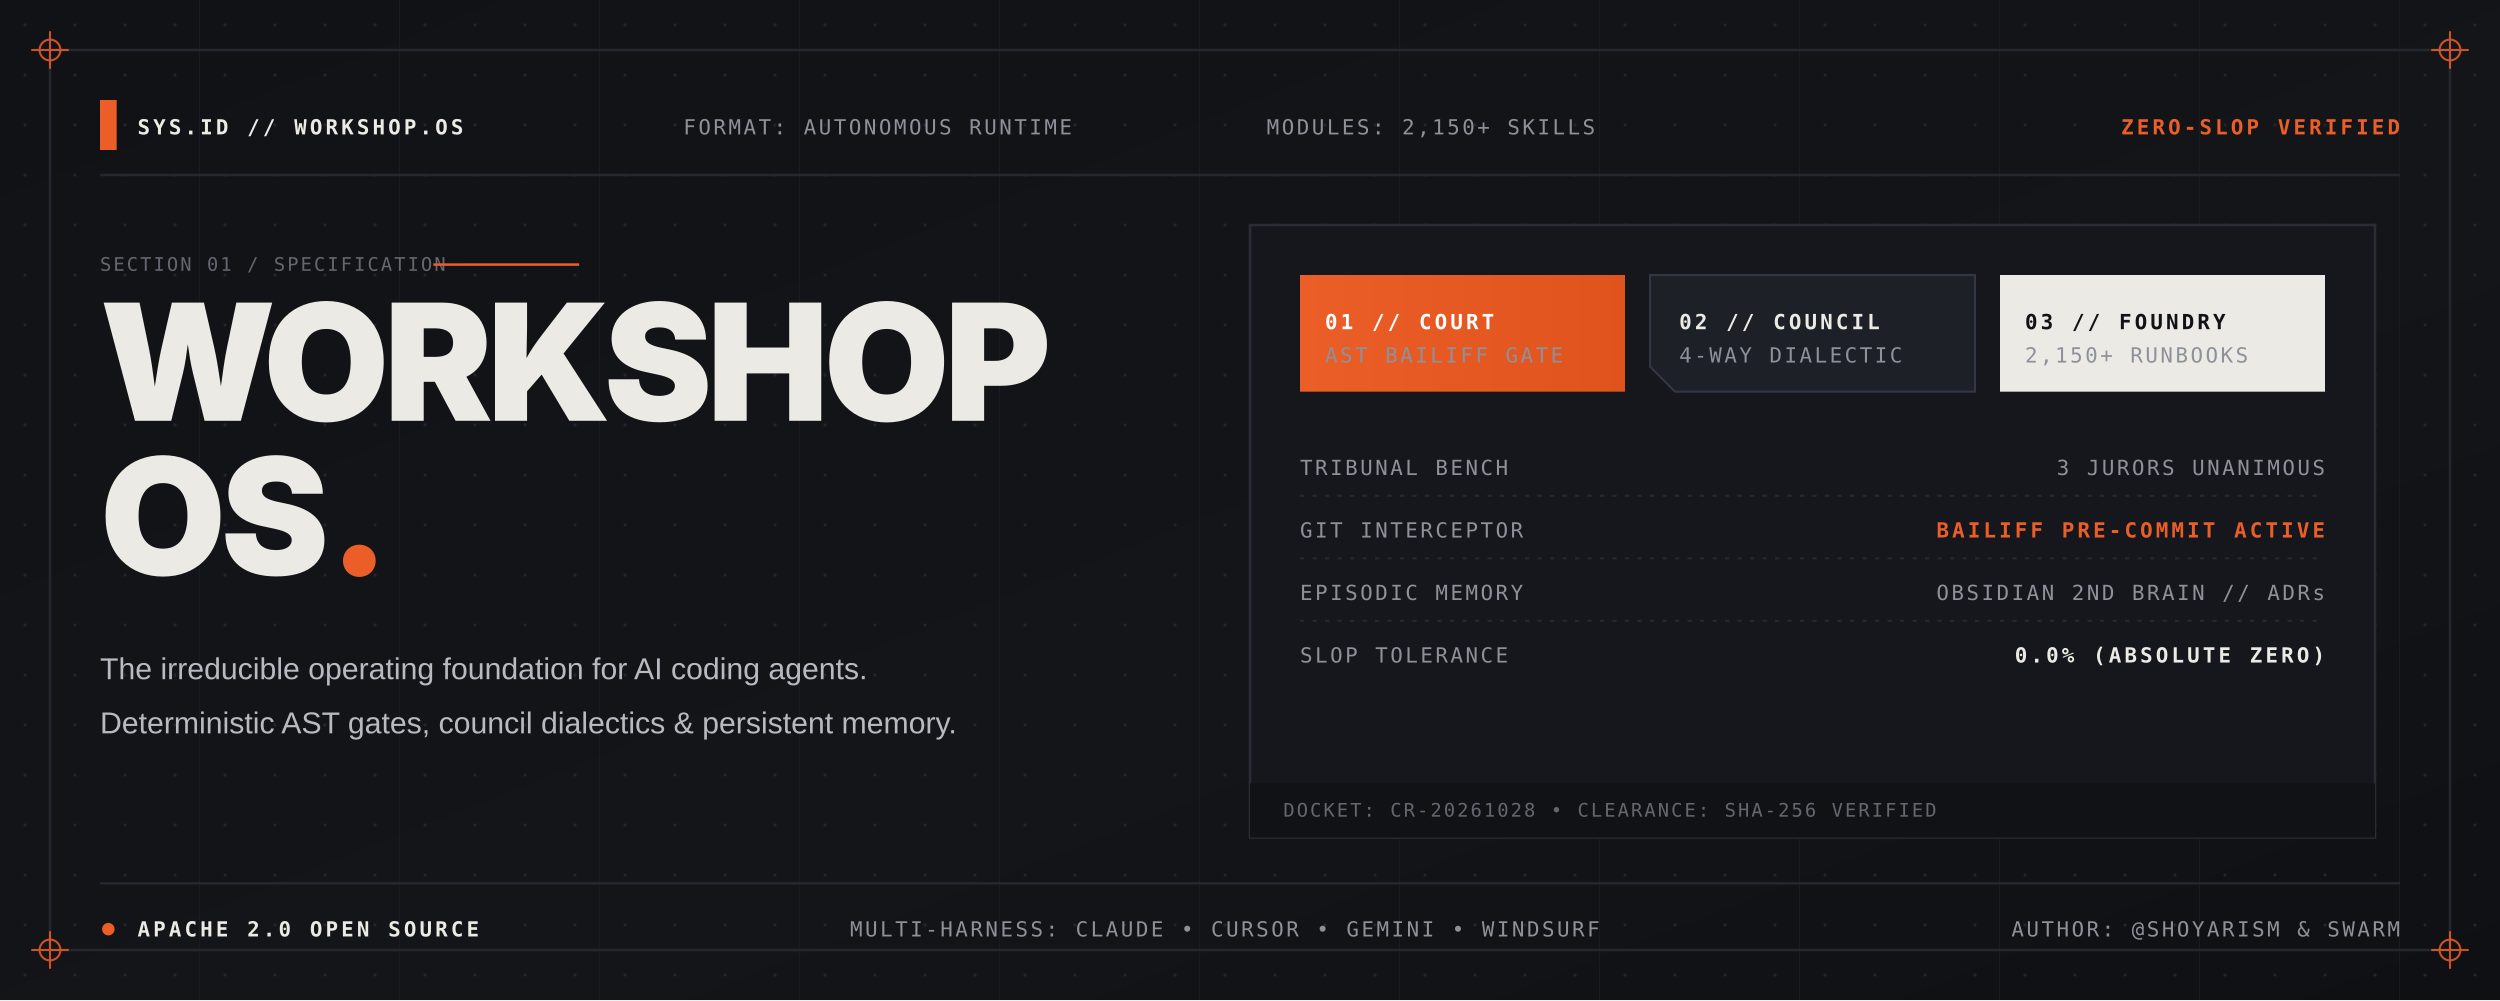
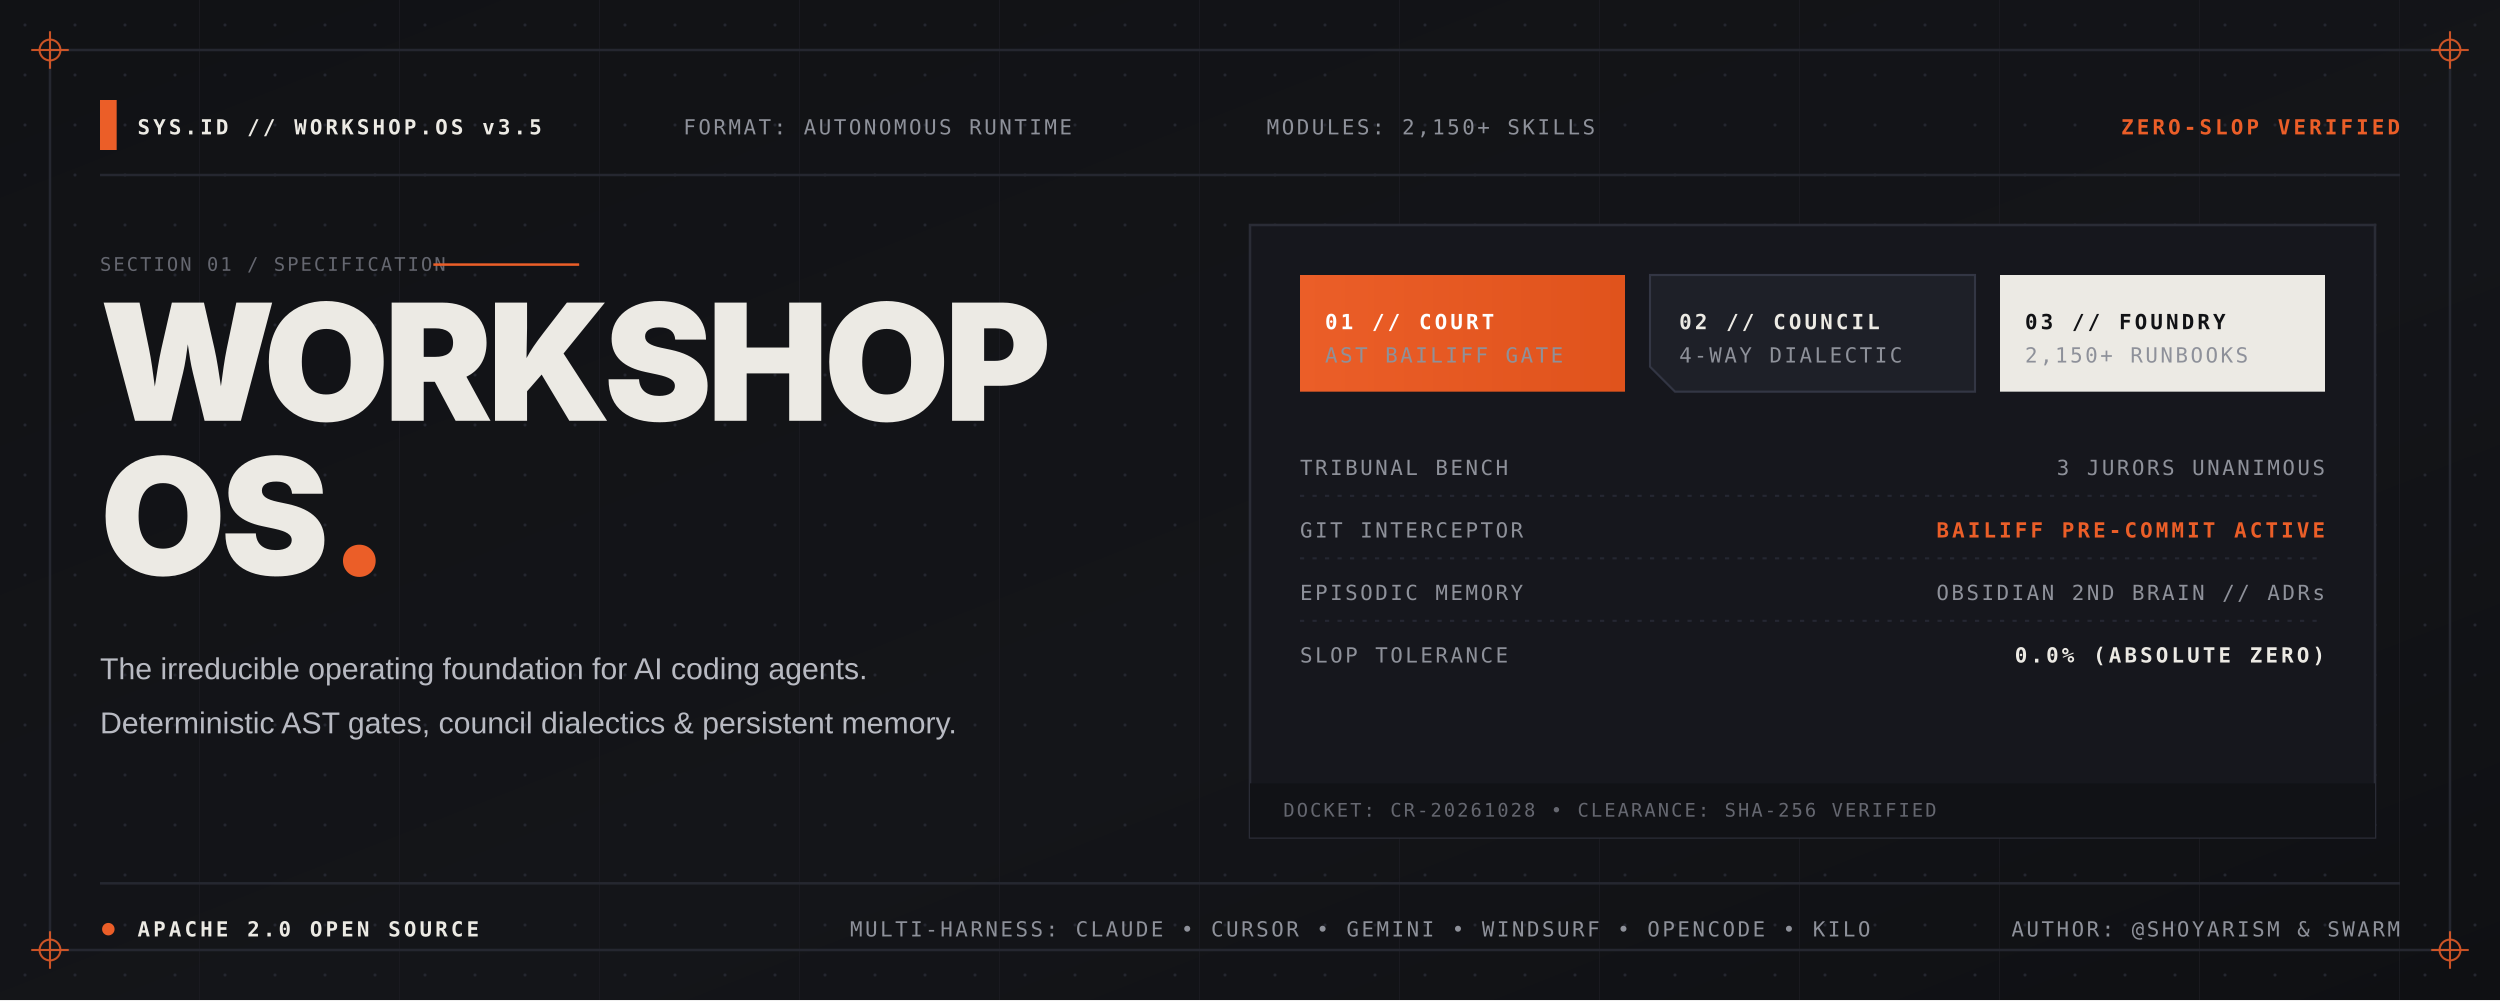
<svg xmlns="http://www.w3.org/2000/svg" viewBox="0 0 1200 480" width="100%" height="100%">
  <defs>
    <linearGradient id="ground" x1="0%" y1="0%" x2="100%" y2="100%">
      <stop offset="0%" stop-color="#111215" />
      <stop offset="60%" stop-color="#141519" />
      <stop offset="100%" stop-color="#0f1013" />
    </linearGradient>
    <linearGradient id="vermilion" x1="0%" y1="0%" x2="100%" y2="0%">
      <stop offset="0%" stop-color="#eb5e28" />
      <stop offset="100%" stop-color="#e0531c" />
    </linearGradient>
    <pattern id="modularGrid" width="24" height="24" patternUnits="userSpaceOnUse">
      <circle cx="12" cy="12" r="0.75" fill="#24262f" />
    </pattern>
    <pattern id="rulerLines" width="96" height="480" patternUnits="userSpaceOnUse">
      <line x1="96" y1="0" x2="96" y2="480" stroke="#1b1c22" stroke-width="0.8" />
    </pattern>
  </defs>
  <style>
    .te-display { font-family: -apple-system, BlinkMacSystemFont, "Helvetica Neue", "Arial Black", sans-serif; font-weight: 900; letter-spacing: -2.5px; fill: #eceae4; text-transform: uppercase; }
    .te-mono { font-family: "SF Mono", "Consolas", Menlo, monospace; font-size: 10px; letter-spacing: 1.2px; fill: #8e919a; }
    .te-mono-bold { font-family: "SF Mono", "Consolas", monospace; font-size: 10px; font-weight: 700; letter-spacing: 1.5px; }
    .te-body { font-family: -apple-system, BlinkMacSystemFont, "Helvetica Neue", Arial, sans-serif; font-weight: 400; font-size: 14.5px; fill: #b8bac2; line-height: 1.55; }
    .te-label { font-family: "SF Mono", monospace; font-size: 9px; letter-spacing: 1px; fill: #656770; text-transform: uppercase; }
  </style>
  <rect width="1200" height="480" fill="url(#ground)" />
  <rect width="1200" height="480" fill="url(#rulerLines)" />
  <rect width="1200" height="480" fill="url(#modularGrid)" />
  <rect x="24" y="24" width="1152" height="432" fill="none" stroke="#252730" stroke-width="1.2" />
  <g stroke="#eb5e28" stroke-width="1" opacity="0.85">
    <circle cx="24" cy="24" r="5" fill="none" />
    <line x1="15" y1="24" x2="33" y2="24" />
    <line x1="24" y1="15" x2="24" y2="33" />
    <circle cx="1176" cy="24" r="5" fill="none" />
    <line x1="1167" y1="24" x2="1185" y2="24" />
    <line x1="1176" y1="15" x2="1176" y2="33" />
    <circle cx="24" cy="456" r="5" fill="none" />
    <line x1="15" y1="456" x2="33" y2="456" />
    <line x1="24" y1="447" x2="24" y2="465" />
    <circle cx="1176" cy="456" r="5" fill="none" />
    <line x1="1167" y1="456" x2="1185" y2="456" />
    <line x1="1176" y1="447" x2="1176" y2="465" />
  </g>
  <g transform="translate(48, 48)">
    <rect width="8" height="24" fill="#eb5e28" />
-     <text x="18" y="16.5" class="te-mono-bold" fill="#eceae4">SYS.ID // WORKSHOP.OS</text>
+     <text x="18" y="16.5" class="te-mono-bold" fill="#eceae4">SYS.ID // WORKSHOP.OS v3.5</text>
    <text x="280" y="16.5" class="te-mono">FORMAT: AUTONOMOUS RUNTIME</text>
    <text x="560" y="16.5" class="te-mono">MODULES: 2,150+ SKILLS</text>
    <text x="1104" y="16.5" text-anchor="end" class="te-mono-bold" fill="#eb5e28">ZERO-SLOP VERIFIED</text>
  </g>
  <line x1="48" y1="84" x2="1152" y2="84" stroke="#252730" stroke-width="1.2" />
  <g transform="translate(48, 130)">
    <text x="0" y="0" class="te-label">SECTION 01 / SPECIFICATION</text>
    <line x1="160" y1="-3" x2="230" y2="-3" stroke="#eb5e28" stroke-width="1.2" />
    <text x="0" y="72" class="te-display" font-size="78">WORKSHOP</text>
    <text x="0" y="146" class="te-display" font-size="78" fill="#50535e">OS<tspan fill="#eb5e28">.</tspan>
    </text>
    <text x="0" y="196" class="te-body">The irreducible operating foundation for AI coding agents.</text>
    <text x="0" y="222" class="te-body" fill="#8e919a">Deterministic AST gates, council dialectics &amp; persistent memory.</text>
  </g>
  <g transform="translate(600, 108)">
    <rect width="540" height="294" fill="#16171d" stroke="#2a2c36" stroke-width="1.2" />
    <g transform="translate(24, 24)">
      <g transform="translate(0, 0)">
        <rect width="156" height="56" fill="url(#vermilion)" />
        <text x="12" y="26" class="te-mono-bold" fill="#ffffff" font-size="12">01 // COURT</text>
        <text x="12" y="42" class="te-mono" fill="#ffffff" font-size="8.5">AST BAILIFF GATE</text>
      </g>
      <g transform="translate(168, 0)">
        <polygon points="0,0 156,0 156,56 12,56 0,44" fill="#1e2028" stroke="#333644" stroke-width="1" />
        <text x="14" y="26" class="te-mono-bold" fill="#eceae4" font-size="12">02 // COUNCIL</text>
        <text x="14" y="42" class="te-mono" font-size="8.5">4-WAY DIALECTIC</text>
      </g>
      <g transform="translate(336, 0)">
        <rect width="156" height="56" fill="#eceae4" />
        <text x="12" y="26" class="te-mono-bold" fill="#111215" font-size="12">03 // FOUNDRY</text>
        <text x="12" y="42" class="te-mono" fill="#555760" font-size="8.5">2,150+ RUNBOOKS</text>
      </g>
      <g transform="translate(0, 80)">
        <text x="0" y="16" class="te-mono" fill="#eceae4">TRIBUNAL BENCH</text>
        <text x="492" y="16" text-anchor="end" class="te-mono">3 JURORS UNANIMOUS</text>
        <line x1="0" y1="26" x2="492" y2="26" stroke="#252732" stroke-dasharray="2 4" />
        <text x="0" y="46" class="te-mono" fill="#eceae4">GIT INTERCEPTOR</text>
        <text x="492" y="46" text-anchor="end" class="te-mono-bold" fill="#eb5e28">BAILIFF PRE-COMMIT ACTIVE</text>
        <line x1="0" y1="56" x2="492" y2="56" stroke="#252732" stroke-dasharray="2 4" />
        <text x="0" y="76" class="te-mono" fill="#eceae4">EPISODIC MEMORY</text>
        <text x="492" y="76" text-anchor="end" class="te-mono">OBSIDIAN 2ND BRAIN // ADRs</text>
        <line x1="0" y1="86" x2="492" y2="86" stroke="#252732" stroke-dasharray="2 4" />
        <text x="0" y="106" class="te-mono" fill="#eceae4">SLOP TOLERANCE</text>
        <text x="492" y="106" text-anchor="end" class="te-mono-bold" fill="#eceae4">0.0% (ABSOLUTE ZERO)</text>
      </g>
    </g>
    <rect x="0" y="268" width="540" height="26" fill="#111216" />
    <text x="16" y="284" class="te-label" fill="#8e919a">DOCKET: CR-20261028 • CLEARANCE: SHA-256 VERIFIED</text>
  </g>
  <line x1="48" y1="424" x2="1152" y2="424" stroke="#252730" stroke-width="1.2" />
  <g transform="translate(48, 442)">
    <circle cx="4" cy="4" r="3" fill="#eb5e28" />
    <text x="18" y="7.5" class="te-mono-bold" fill="#eceae4">APACHE 2.0 OPEN SOURCE</text>
-     <text x="360" y="7.5" class="te-mono">MULTI-HARNESS: CLAUDE • CURSOR • GEMINI • WINDSURF</text>
+     <text x="360" y="7.5" class="te-mono">MULTI-HARNESS: CLAUDE • CURSOR • GEMINI • WINDSURF • OPENCODE • KILO</text>
    <text x="1104" y="7.5" text-anchor="end" class="te-mono">AUTHOR: @SHOYARISM &amp; SWARM</text>
  </g>
</svg>
